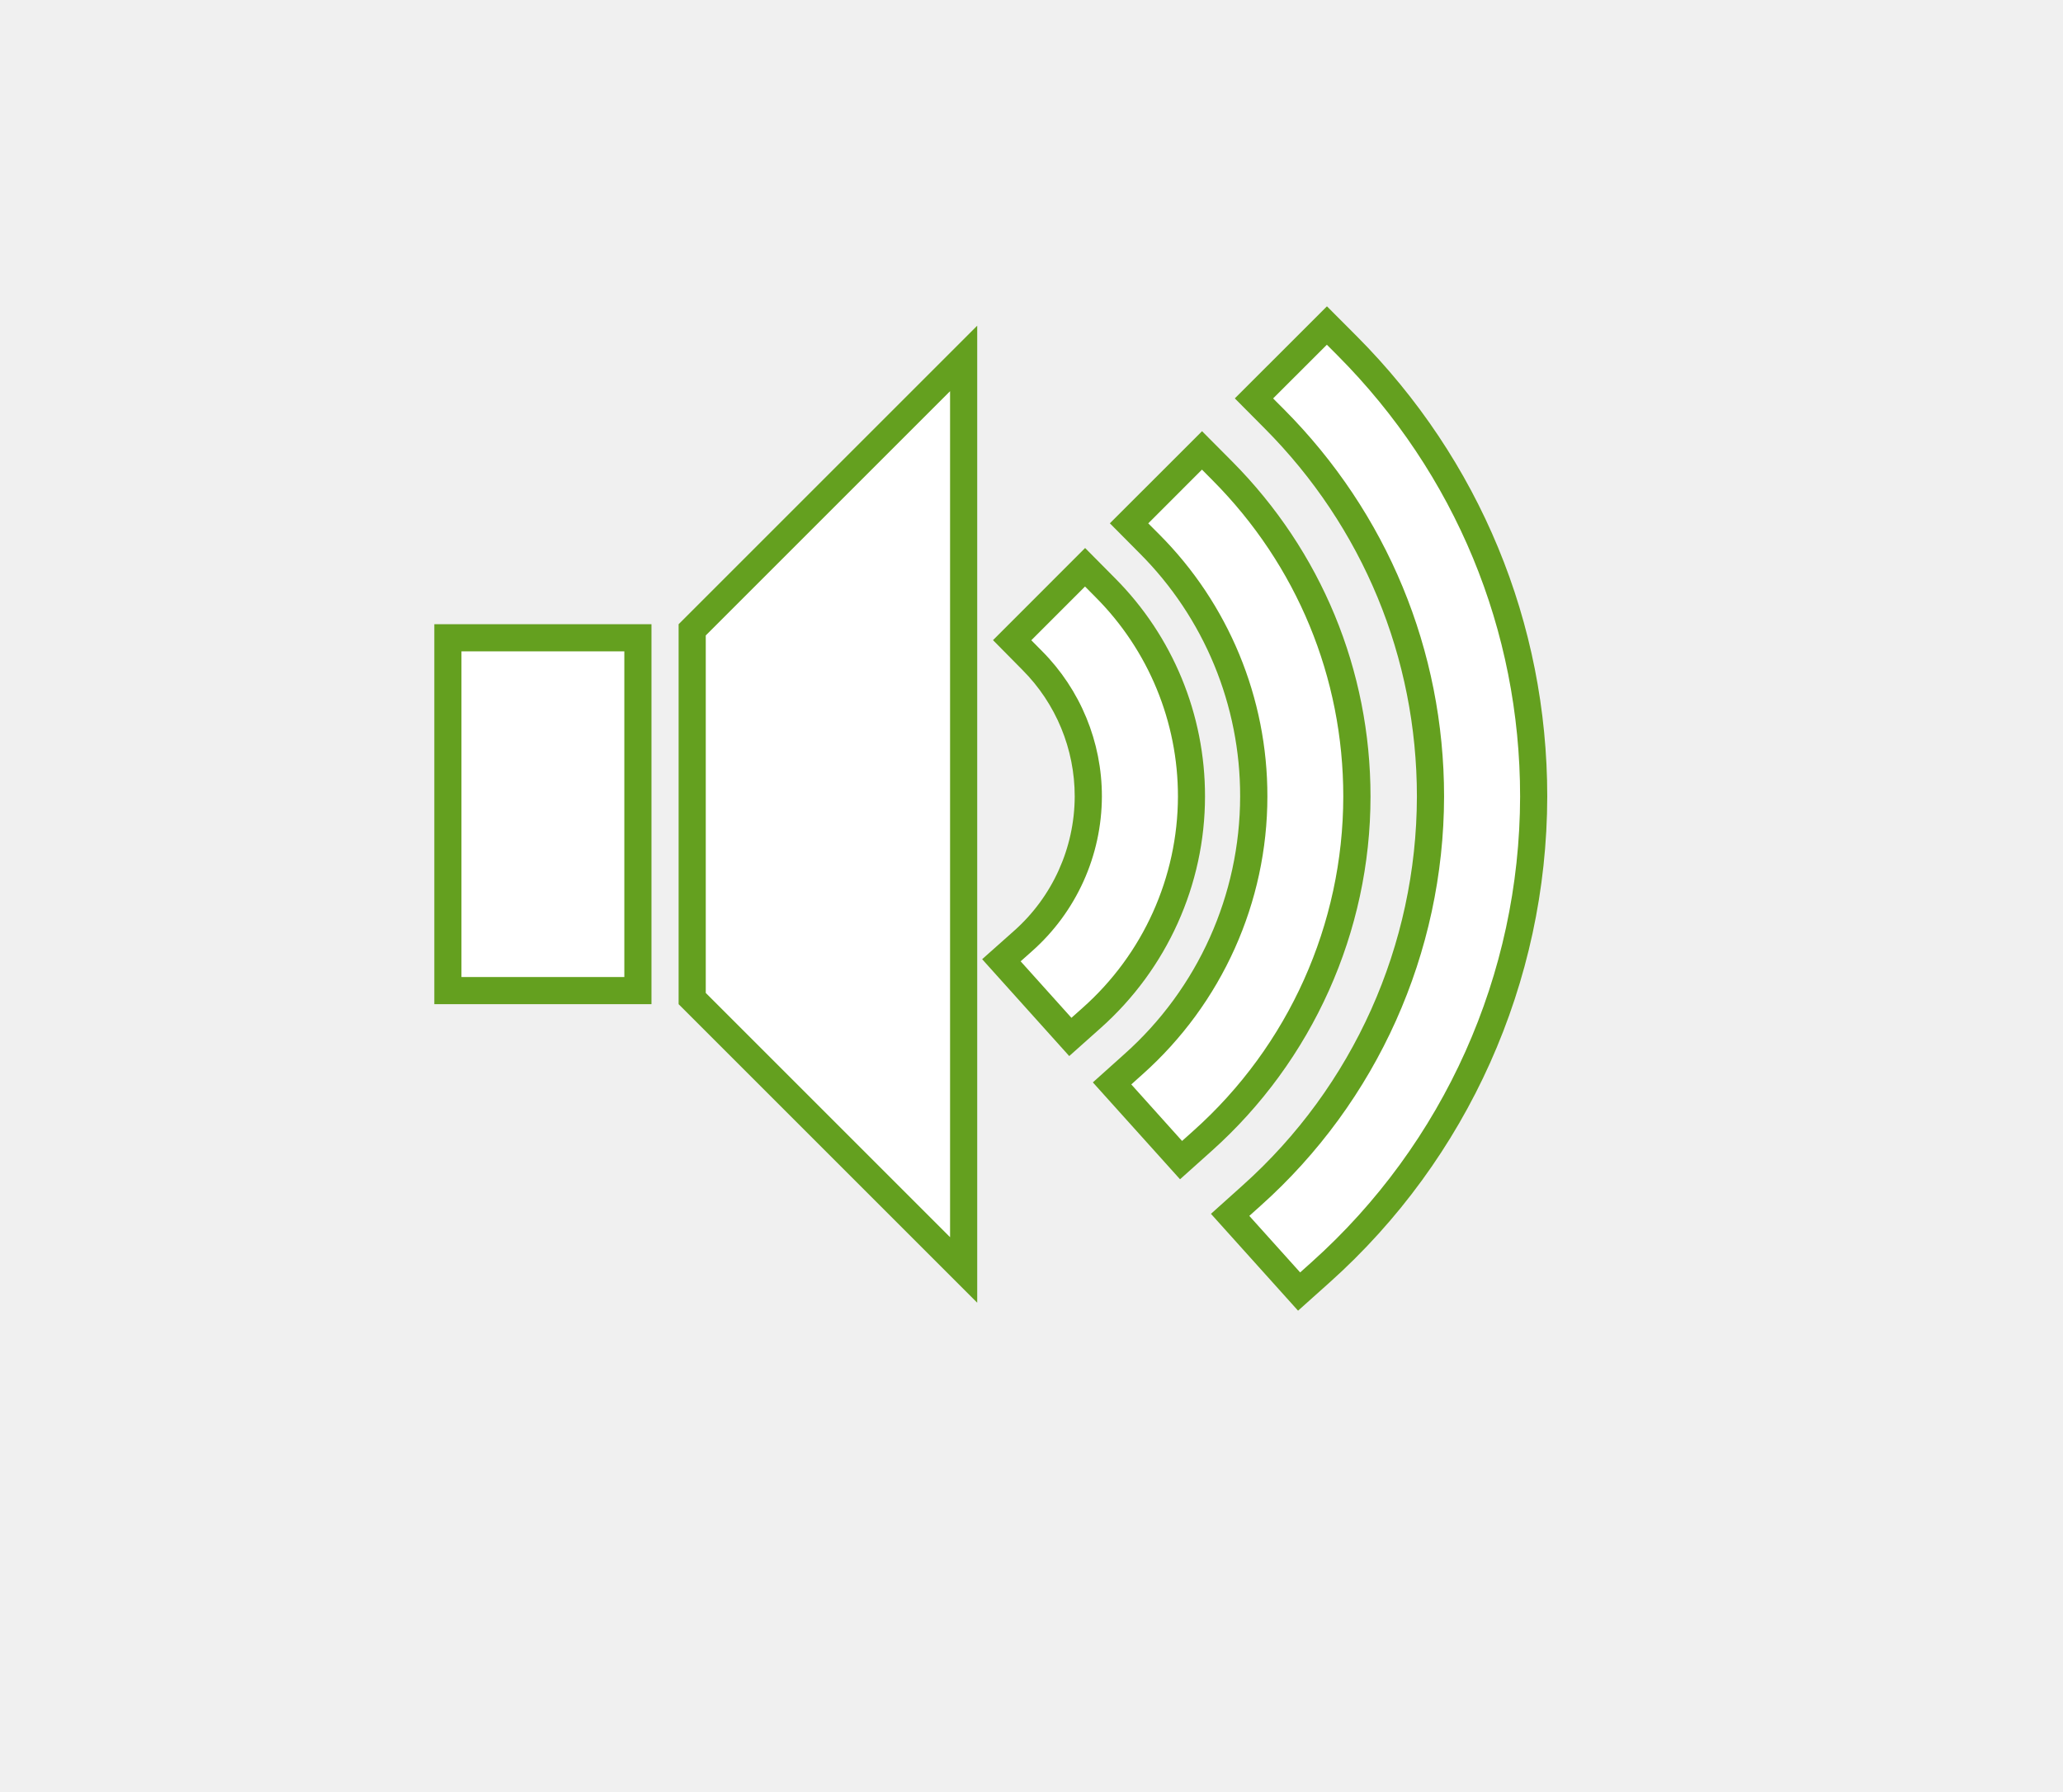
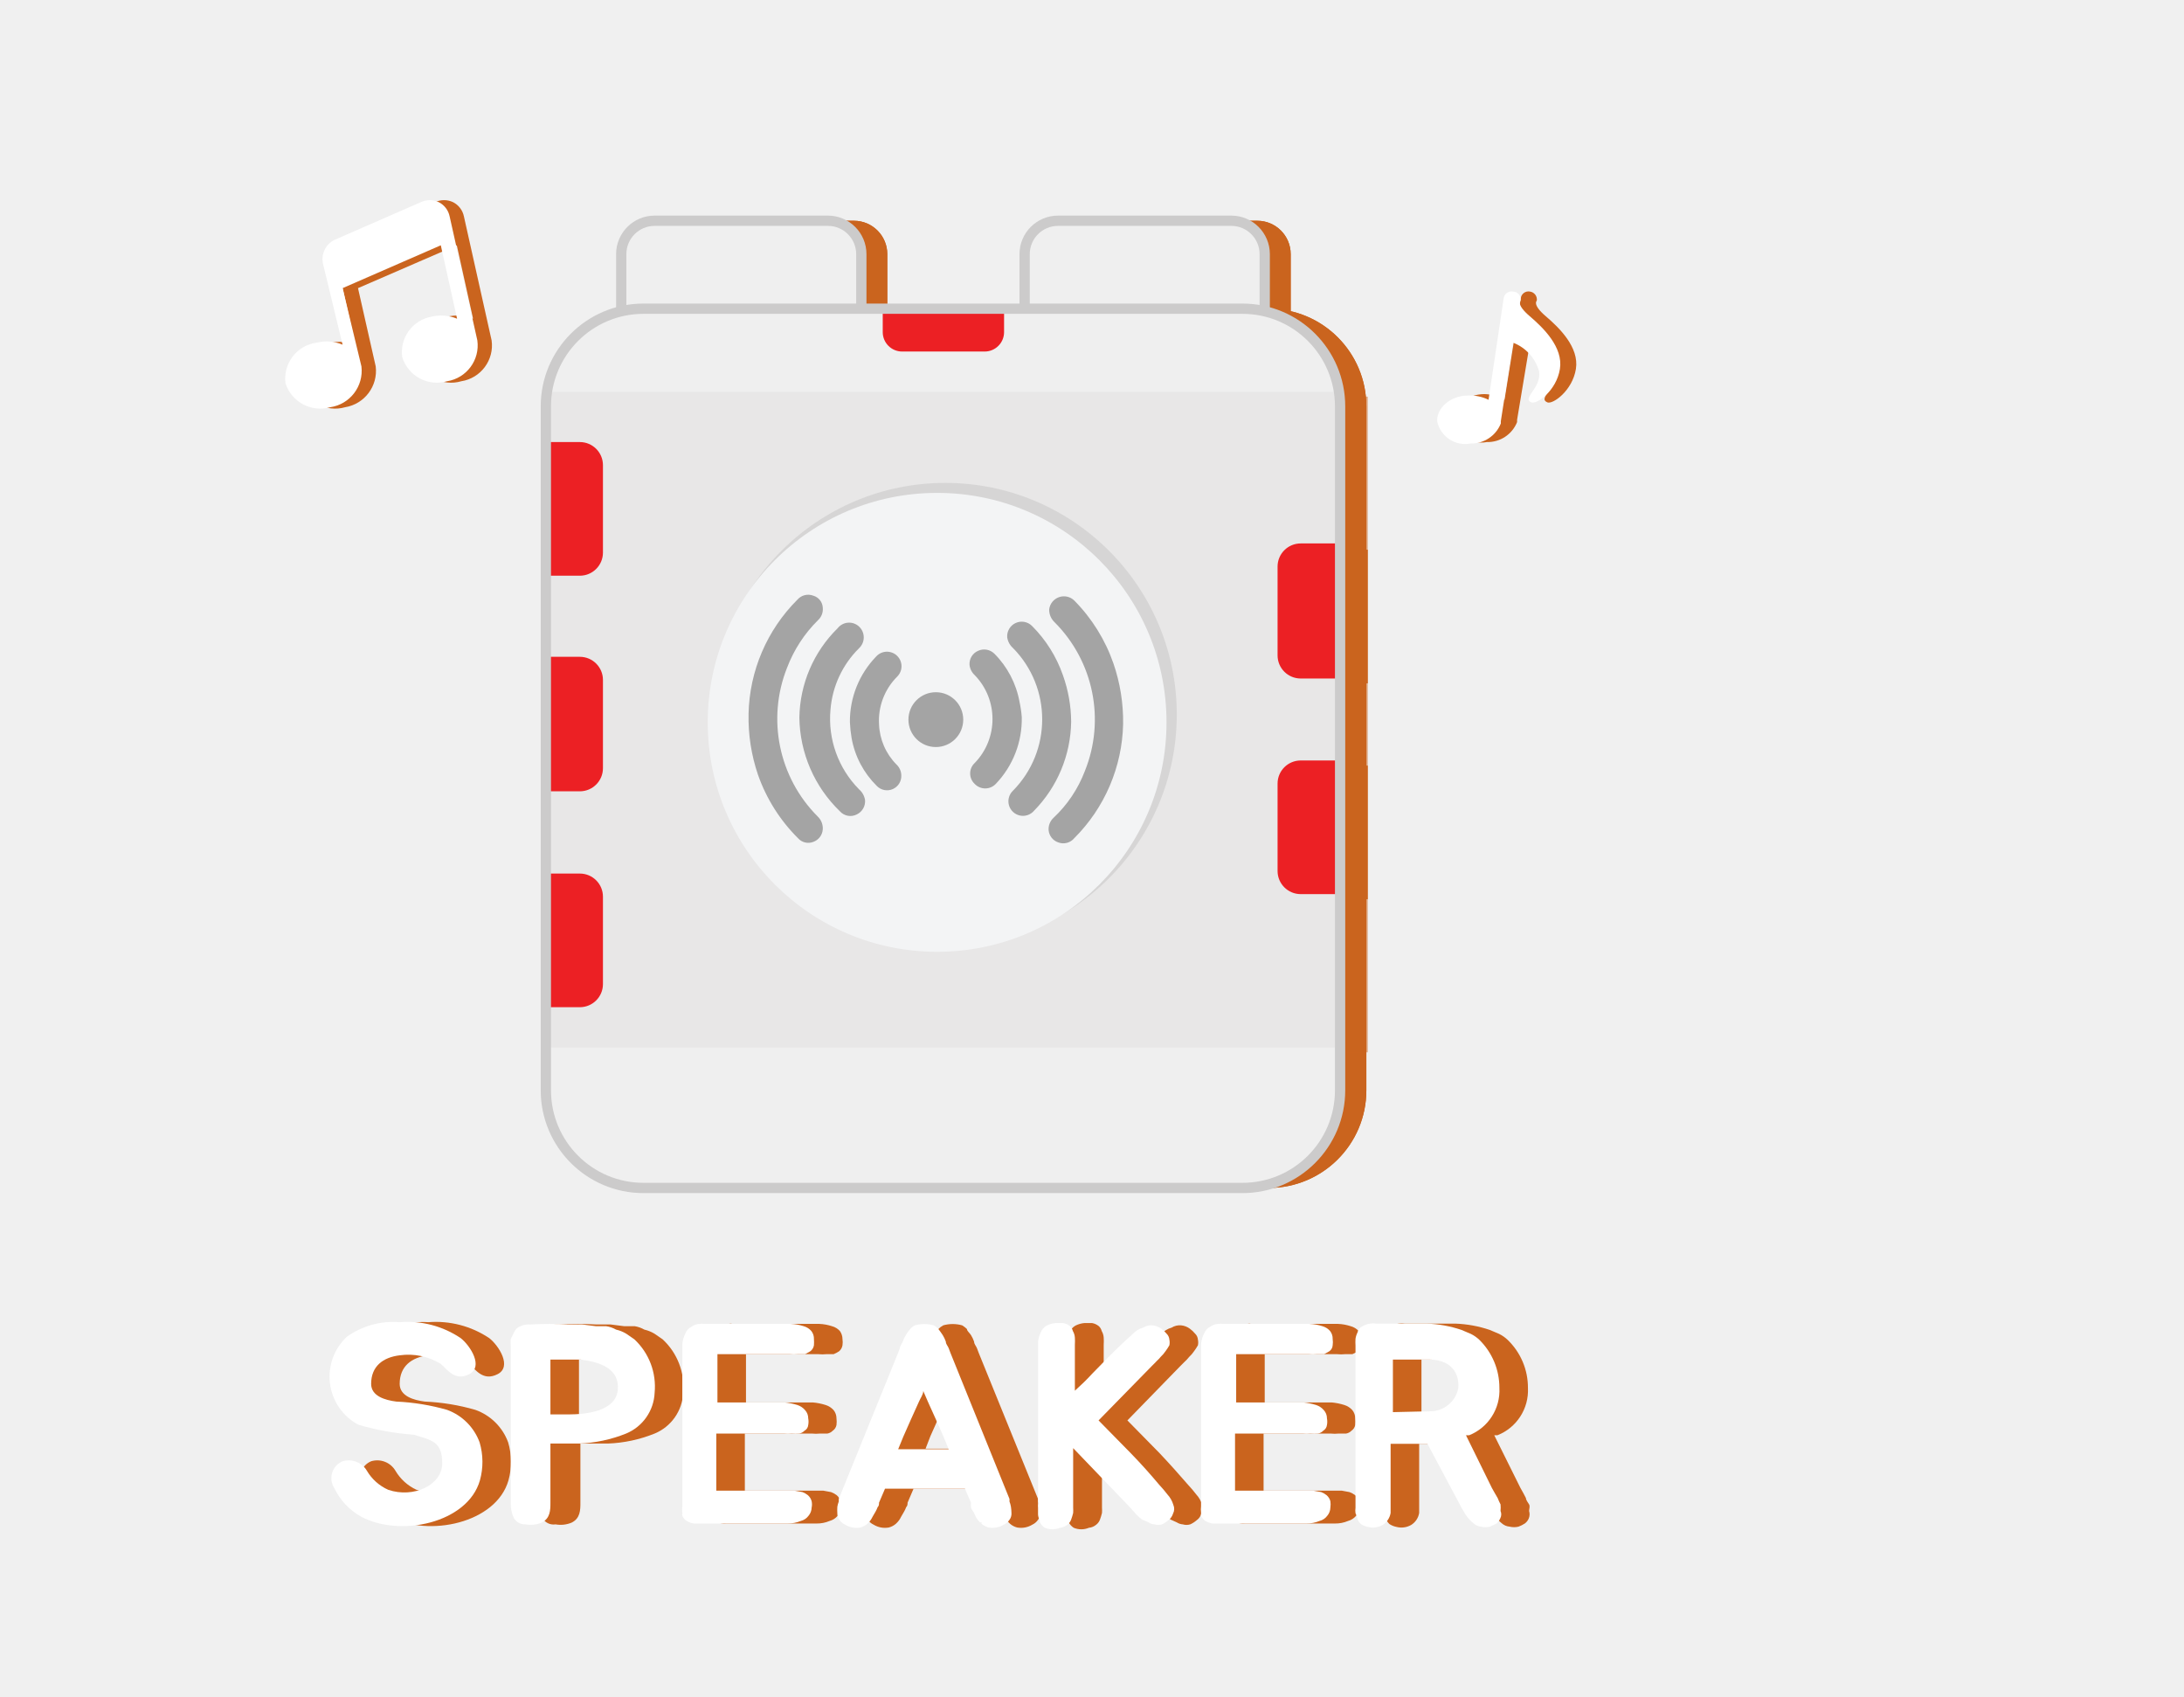
- <svg xmlns="http://www.w3.org/2000/svg" width="76" height="66" viewBox="0 0 76 66">
-   <path fill="#64A01F" d="M16 23h8v14h-8z" />
-   <path fill="#FFF" d="M17 36h6V24h-6z" />
-   <path fill="#64A01F" d="M25 37V23l11-11v36z" />
-   <path fill="#FFF" d="M26 36.586V23.414l9-9v31.172z" />
-   <path fill="#64A01F" d="M36.182 35.343l1.172-1.042a6.643 6.643 0 0 0 2.238-4.952 6.59 6.59 0 0 0-1.92-4.658l-1.09-1.104 3.393-3.395 1.104 1.114a11.364 11.364 0 0 1 3.313 8.042c0 3.246-1.399 6.355-3.844 8.531l-1.158 1.033-3.208-3.569z" />
-   <path fill="#FFF" d="M40.368 22.011l-.396-.4-1.979 1.98.392.396a7.583 7.583 0 0 1 2.208 5.361 7.643 7.643 0 0 1-2.573 5.699l-.42.374 1.871 2.082.416-.371a10.443 10.443 0 0 0 3.508-7.784 10.38 10.38 0 0 0-3.027-7.337z" />
-   <path fill="#64A01F" d="M40.26 39.882l1.164-1.044a12.736 12.736 0 0 0 4.262-9.489 12.63 12.63 0 0 0-3.703-8.963l-1.096-1.104 3.396-3.394 1.104 1.11c3.288 3.31 5.102 7.695 5.102 12.351 0 4.976-2.135 9.737-5.857 13.064l-1.16 1.039-3.212-3.57z" />
-   <path fill="#FFF" d="M44.676 17.703l-.396-.399-1.979 1.98.395.396a13.64 13.64 0 0 1 3.994 9.668c0 3.896-1.674 7.628-4.596 10.234l-.418.375 1.871 2.083.416-.373a16.539 16.539 0 0 0 5.523-12.319c0-4.388-1.709-8.524-4.81-11.645z" />
-   <path fill="#64A01F" d="M44.611 44.725l1.162-1.043a19.264 19.264 0 0 0 6.425-14.333c0-5.113-1.993-9.931-5.61-13.565l-1.098-1.105 3.394-3.392 1.103 1.106C54.51 16.936 57 22.957 57 29.349a24.078 24.078 0 0 1-8.02 17.907l-1.16 1.038-3.209-3.569z" />
-   <path fill="#FFF" d="M49.277 13.099l-.396-.397-1.98 1.979.396.397c3.806 3.823 5.902 8.892 5.902 14.271a20.265 20.265 0 0 1-6.757 15.077l-.418.375 1.873 2.083.416-.373A23.077 23.077 0 0 0 56 29.349c0-6.126-2.389-11.897-6.723-16.25z" />
+ <svg xmlns="http://www.w3.org/2000/svg" width="85" height="66" viewBox="-10 -7 76.5 59.4">
+   <defs>
+     <style>.cls-1,.cls-2{fill:#ca641e;}.cls-2{opacity:0.5;}.cls-3{fill:#efefef;}.cls-4{fill:none;stroke:#cccbcb;stroke-miterlimit:10;stroke-width:0.36px;}.cls-5{fill:#e8e7e7;}.cls-6{fill:#ec2024;}.cls-7{fill:#383838;fill-opacity:0.1;}.cls-8{fill:#f3f4f5;}.cls-9{fill:#a4a4a4;}.cls-10{fill:#fff;}</style>
+   </defs>
+   <g id="레이어_2" data-name="레이어 2">
+     <g id="레이어_1-2" data-name="레이어 1">
+       <rect class="cls-1" x="12.67" y="0.73" width="8.41" height="6.16" rx="1.17" ry="1.17" />
+       <rect class="cls-1" x="12.67" y="0.73" width="8.41" height="6.16" rx="1.17" ry="1.17" />
+       <rect class="cls-1" x="26.8" y="0.73" width="8.41" height="6.16" rx="1.17" ry="1.17" />
+       <rect class="cls-1" x="26.8" y="0.73" width="8.41" height="6.16" rx="1.17" ry="1.17" />
+       <rect class="cls-1" x="10.04" y="3.81" width="27.82" height="30.79" rx="3.42" ry="3.42" />
+       <path class="cls-1" d="M23.19,2.43H24a.68.68,0,0,1,.68.68V6A.68.68,0,0,1,24,6.7h-.82a0,0,0,0,1,0,0V2.43A0,0,0,0,1,23.19,2.43Z" transform="translate(28.51 -19.38) rotate(90)" />
+       <rect class="cls-1" x="10.04" y="3.81" width="27.82" height="30.79" rx="3.42" ry="3.42" />
+       <rect class="cls-2" x="10.04" y="6.89" width="27.87" height="22.96" />
+       <path class="cls-1" d="M10,23.59h1.31a.81.81,0,0,1,.81.81v3.06a.81.81,0,0,1-.81.81H10a0,0,0,0,1,0,0V23.59A0,0,0,0,1,10,23.59Z" />
+       <path class="cls-1" d="M10,16h1.31a.81.81,0,0,1,.81.81V19.9a.81.81,0,0,1-.81.81H10a0,0,0,0,1,0,0V16A0,0,0,0,1,10,16Z" />
+       <path class="cls-1" d="M10,8.48h1.31a.81.81,0,0,1,.81.81v3.06a.81.81,0,0,1-.81.81H10a0,0,0,0,1,0,0V8.48A0,0,0,0,1,10,8.48Z" />
+       <path class="cls-1" d="M35.78,12.26H37.1a.81.81,0,0,1,.81.81v3.06a.81.81,0,0,1-.81.81H35.78a0,0,0,0,1,0,0V12.26A0,0,0,0,1,35.78,12.26Z" transform="translate(73.69 29.19) rotate(180)" />
+       <path class="cls-1" d="M35.78,19.81H37.1a.81.81,0,0,1,.81.81v3.06a.81.81,0,0,1-.81.81H35.78a0,0,0,0,1,0,0V19.81A0,0,0,0,1,35.78,19.81Z" transform="translate(73.69 44.3) rotate(180)" />
+       <rect class="cls-3" x="11.76" y="0.73" width="8.41" height="6.16" rx="1.17" ry="1.17" />
+       <rect class="cls-4" x="11.76" y="0.73" width="8.41" height="6.16" rx="1.17" ry="1.17" />
+       <rect class="cls-3" x="25.89" y="0.73" width="8.41" height="6.16" rx="1.17" ry="1.17" />
+       <rect class="cls-4" x="25.89" y="0.73" width="8.41" height="6.16" rx="1.17" ry="1.17" />
+       <rect class="cls-3" x="9.12" y="3.81" width="27.82" height="30.79" rx="3.42" ry="3.42" />
+       <rect class="cls-5" x="9" y="6.72" width="27.87" height="22.96" />
+       <path class="cls-6" d="M9,23.59h1.31a.81.81,0,0,1,.81.81v3.06a.81.81,0,0,1-.81.81H9a0,0,0,0,1,0,0V23.59a0,0,0,0,1,0,0Z" />
+       <path class="cls-6" d="M9,16h1.31a.81.81,0,0,1,.81.81V19.9a.81.81,0,0,1-.81.81H9a0,0,0,0,1,0,0V16A0,0,0,0,1,9,16Z" />
+       <path class="cls-6" d="M9,8.48h1.31a.81.81,0,0,1,.81.81v3.06a.81.81,0,0,1-.81.81H9a0,0,0,0,1,0,0V8.48A0,0,0,0,1,9,8.48Z" />
+       <path class="cls-6" d="M34.74,12.08h1.31a.81.81,0,0,1,.81.81V16a.81.81,0,0,1-.81.81H34.74a0,0,0,0,1,0,0V12.08A0,0,0,0,1,34.74,12.08Z" transform="translate(71.61 28.84) rotate(180)" />
+       <path class="cls-6" d="M34.74,19.64h1.31a.81.81,0,0,1,.81.81v3.06a.81.81,0,0,1-.81.81H34.74a0,0,0,0,1,0,0V19.64A0,0,0,0,1,34.74,19.64Z" transform="translate(71.61 43.95) rotate(180)" />
+       <rect class="cls-7" x="15" y="9.91" width="16.22" height="16.22" rx="8.11" ry="8.11" />
+       <rect class="cls-8" x="14.79" y="10.26" width="16.07" height="16.07" rx="8.04" ry="8.04" />
+       <rect class="cls-9" x="21.82" y="17.24" width="1.92" height="1.92" rx="0.96" ry="0.96" />
+       <path class="cls-9" d="M29.34,18.35a5.82,5.82,0,0,1-1.71,4,.5.5,0,0,1-.56.15.5.5,0,0,1-.34-.43.54.54,0,0,1,.17-.43A4.38,4.38,0,0,0,28,20a4.82,4.82,0,0,0-1.06-5.21.6.6,0,0,1-.19-.45.52.52,0,0,1,.88-.31A5.87,5.87,0,0,1,29,16.23,6.24,6.24,0,0,1,29.34,18.35Z" />
+       <path class="cls-9" d="M27.52,18.27a4.54,4.54,0,0,1-1.3,3.12.51.51,0,1,1-.74-.7,3.56,3.56,0,0,0,0-5,.62.62,0,0,1-.2-.37.51.51,0,0,1,.87-.4,4.56,4.56,0,0,1,1.08,1.72A4.94,4.94,0,0,1,27.52,18.27Z" />
+       <path class="cls-9" d="M25.79,18.11a3.28,3.28,0,0,1-.91,2.34.51.51,0,0,1-.74,0,.5.5,0,0,1,0-.73,2.21,2.21,0,0,0,0-3.08.57.57,0,0,1-.18-.36.5.5,0,0,1,.3-.49.51.51,0,0,1,.57.1,3.19,3.19,0,0,1,.88,1.68A4,4,0,0,1,25.79,18.11Z" />
+       <path class="cls-9" d="M16.22,18a5.82,5.82,0,0,1,1.71-4,.5.5,0,0,1,.56-.14.46.46,0,0,1,.33.42.52.52,0,0,1-.17.44,4.67,4.67,0,0,0-1.08,1.66,4.84,4.84,0,0,0,1.07,5.21.57.57,0,0,1,.18.45.5.5,0,0,1-.33.44.48.48,0,0,1-.54-.13,5.87,5.87,0,0,1-1.4-2.22A6.21,6.21,0,0,1,16.22,18Z" />
+       <path class="cls-9" d="M18,18.13A4.48,4.48,0,0,1,19.34,15a.51.51,0,0,1,.75-.06.52.52,0,0,1,0,.76,3.4,3.4,0,0,0-1,2.15,3.51,3.51,0,0,0,1,2.79.63.63,0,0,1,.21.37.51.51,0,0,1-.29.51.49.49,0,0,1-.59-.11A4.64,4.64,0,0,1,18,18.13Z" />
+       <path class="cls-9" d="M19.77,18.29A3.26,3.26,0,0,1,20.68,16a.51.51,0,1,1,.74.7,2.18,2.18,0,0,0-.63,1.66,2.12,2.12,0,0,0,.61,1.41.53.53,0,0,1,.17.37.5.5,0,0,1-.86.38,3.12,3.12,0,0,1-.88-1.67A4.48,4.48,0,0,1,19.77,18.29Z" />
+       <path class="cls-6" d="M22.28,2.43h.82a.68.68,0,0,1,.68.68V6a.68.68,0,0,1-.68.68h-.82a0,0,0,0,1,0,0V2.43A0,0,0,0,1,22.28,2.43Z" transform="translate(27.6 -18.47) rotate(90)" />
+       <rect class="cls-4" x="9.12" y="3.81" width="27.82" height="30.79" rx="3.42" ry="3.42" />
+       <path class="cls-1" d="M44.2,7.09c.19.08.88-.41,1-1.17s-.58-1.44-1.06-1.85-.31-.54-.31-.54a.28.28,0,0,0-.24-.32.27.27,0,0,0-.32.23L42.7,7A1.48,1.48,0,0,0,42,6.8c-.63,0-1.11.44-1.09.9a1,1,0,0,0,1.17.78,1.11,1.11,0,0,0,1.06-.7l0-.08L43.59,5a1.51,1.51,0,0,1,.91,1C44.54,6.6,43.85,6.94,44.2,7.09Z" />
+       <path class="cls-1" d="M5.87.08a.73.73,0,0,0-.63,0l-3,1.31a.75.75,0,0,0-.43.83l.64,2.87A1.43,1.43,0,0,0,1.59,5,1.27,1.27,0,0,0,.52,6.42a1.28,1.28,0,0,0,1.57.84A1.29,1.29,0,0,0,3.16,5.83L2.54,3.09,6,1.59l.57,2.57a1.46,1.46,0,0,0-.9-.07A1.26,1.26,0,0,0,4.59,5.51a1.27,1.27,0,0,0,1.57.84A1.27,1.27,0,0,0,7.22,4.92L6.25.58A.72.72,0,0,0,5.87.08Z" />
+       <path class="cls-10" d="M43.64,7.09c.19.08.88-.41,1-1.17s-.58-1.44-1.06-1.85-.32-.54-.32-.54A.27.27,0,0,0,43,3.21a.28.28,0,0,0-.33.23L42.14,7a1.48,1.48,0,0,0-.71-.15c-.63,0-1.11.44-1.09.9a1,1,0,0,0,1.17.78,1.11,1.11,0,0,0,1.06-.7l0-.08L43,5a1.51,1.51,0,0,1,.91,1C44,6.6,43.29,6.94,43.64,7.09Z" />
+       <path class="cls-10" d="M5.37.08a.73.73,0,0,0-.63,0l-3,1.31a.75.75,0,0,0-.43.83L2,5.07A1.43,1.43,0,0,0,1.09,5,1.27,1.27,0,0,0,0,6.42a1.28,1.28,0,0,0,1.57.84A1.29,1.29,0,0,0,2.66,5.83L2,3.09l3.44-1.5.57,2.57a1.46,1.46,0,0,0-.9-.07A1.26,1.26,0,0,0,4.09,5.51a1.27,1.27,0,0,0,1.57.84A1.27,1.27,0,0,0,6.72,4.92L5.75.58A.72.72,0,0,0,5.37.08Z" />
+       <path class="cls-1" d="M7.81,44.84c-.43,1.5-2.8,2-4.16,1.27a2.26,2.26,0,0,1-.94-1A.64.64,0,0,1,3,44.17a.74.74,0,0,1,.85.33,1.67,1.67,0,0,0,.74.67c.88.3,1.89-.16,1.89-.93s-.38-.81-.94-1a9.19,9.19,0,0,1-1.94-.35,1.91,1.91,0,0,1-.4-3.08A2.79,2.79,0,0,1,5,39.3a3.36,3.36,0,0,1,2.14.56c.34.27.8,1,.29,1.26s-.77-.16-1-.36A2.14,2.14,0,0,0,5,40.46c-.58.07-1,.38-1,1,0,.43.49.57.88.62a7.53,7.53,0,0,1,1.77.29A1.9,1.9,0,0,1,7.8,43.51,2.41,2.41,0,0,1,7.81,44.84Z" />
+       <path class="cls-1" d="M13.93,41.77a1.62,1.62,0,0,1-1,1.43,4.85,4.85,0,0,1-1.64.35l-.69,0h-.27v2.07c0,.25,0,.55-.31.7a1,1,0,0,1-.56.06A.45.45,0,0,1,9,46.16a1.14,1.14,0,0,1-.11-.49V40.14a1.9,1.9,0,0,1,0-.25L9,39.67a.46.46,0,0,1,.11-.16.7.7,0,0,1,.47-.13h0a11.89,11.89,0,0,1,1.32,0l.49,0,.47.06.37,0a1,1,0,0,1,.34.12,1.22,1.22,0,0,1,.35.14l.29.2A2.27,2.27,0,0,1,13.93,41.77Zm-2.59-1.16-.78,0h-.28c0,.41,0,.77,0,1.21,0,.24,0,.48,0,.71h.62c.64,0,1.66-.11,1.73-.86S12,40.69,11.34,40.61Z" />
+       <path class="cls-1" d="M16.13,40.54l0,1.57h2.34a2.11,2.11,0,0,1,.45.09.62.62,0,0,1,.28.18.46.46,0,0,1,.1.29.9.9,0,0,1,0,.23.31.31,0,0,1-.13.2.35.35,0,0,1-.19.1l-.26,0a1.27,1.27,0,0,1-.28,0H16.09l0,2,2,0h.75l.27.05a.75.75,0,0,1,.2.11.43.43,0,0,1,.13.21.77.77,0,0,1,0,.22.45.45,0,0,1-.1.29.55.55,0,0,1-.28.18,1.14,1.14,0,0,1-.46.09l-.46,0H15.45a.61.61,0,0,1-.38-.08.4.4,0,0,1-.17-.19.11.11,0,0,1,0-.06l0-.06a.78.78,0,0,1,0-.21l0-.2v-.16c0-.05,0-.11,0-.16v-.78l0-1.44V41.78c0-.48,0-.81,0-1.25v-.05c0-.14,0-.27,0-.4a1,1,0,0,1,.11-.39.43.43,0,0,1,.21-.23.5.5,0,0,1,.31-.1.23.23,0,0,1,.12,0v0h2.6c.14,0,.3,0,.45,0a1.63,1.63,0,0,1,.44.08.57.57,0,0,1,.28.17.49.49,0,0,1,.09.28.75.75,0,0,1,0,.22.35.35,0,0,1-.12.21,1.09,1.09,0,0,1-.19.1l-.25,0a1.42,1.42,0,0,1-.29,0H16.13Z" />
+       <path class="cls-1" d="M26.43,46a.36.36,0,0,1-.07.22.49.49,0,0,1-.2.17.76.76,0,0,1-.53.1.6.6,0,0,1-.25-.13l-.05-.05s0,0,0,0a1.15,1.15,0,0,1-.14-.19l-.1-.19a.51.51,0,0,1-.07-.15,1,1,0,0,1,0-.16l-.21-.49H22l-.21.49c0,.05,0,.11-.05.16a1,1,0,0,1-.07.15l-.11.19a.72.72,0,0,1-.13.19s0,0,0,0l-.05.05a.6.6,0,0,1-.25.13.76.76,0,0,1-.53-.1.49.49,0,0,1-.2-.17.36.36,0,0,1-.07-.22,1.79,1.79,0,0,1,0-.24,1,1,0,0,1,.05-.18l0-.09,2.08-5.12.06-.16c0-.08.07-.14.1-.23a1.2,1.2,0,0,1,.11-.23c0-.08.1-.14.14-.21a.64.64,0,0,1,.17-.13,1.23,1.23,0,0,1,.66,0,.86.86,0,0,1,.17.13c0,.07.09.13.14.21a1.2,1.2,0,0,1,.11.23c0,.09.07.15.1.23l.06.16,2.08,5.12,0,.09a1,1,0,0,1,.05.18A1.79,1.79,0,0,1,26.43,46ZM24,43.29l-.54-1.23a3,3,0,0,1-.16-.37c0,.12-.11.25-.16.37l-.55,1.23-.17.44h1.76Z" />
+       <path class="cls-1" d="M32.08,46a.41.41,0,0,1-.17.24.9.9,0,0,1-.22.14.45.45,0,0,1-.26,0,.44.44,0,0,1-.21-.07L31,46.21a1.9,1.9,0,0,1-.2-.18,1.62,1.62,0,0,0-.17-.19l-.12-.13-1.91-2,0,2v.09a1.35,1.35,0,0,1,0,.18,2,2,0,0,1-.07.23.4.4,0,0,1-.13.18.47.47,0,0,1-.26.11.69.69,0,0,1-.53,0,.51.51,0,0,1-.18-.2l0,0a.25.25,0,0,0,0-.07.41.41,0,0,1-.06-.2l0-.22a.86.86,0,0,1,0-.16,1,1,0,0,0,0-.17V43.13q0-.65,0-1.38c0-.48,0-.81,0-1.27v0c0-.14,0-.29,0-.42a.86.86,0,0,1,.09-.39.47.47,0,0,1,.21-.25.85.85,0,0,1,.32-.09l.26,0a.52.52,0,0,1,.24.11.35.35,0,0,1,.1.17.52.52,0,0,1,.07.23,2,2,0,0,1,0,.25V41.7c.21-.19.42-.39.62-.61.36-.37.71-.73,1.07-1.07l0,0,.32-.3a.78.78,0,0,1,.37-.23.54.54,0,0,1,.33-.08.61.61,0,0,1,.31.12,1,1,0,0,1,.18.17.32.32,0,0,1,.1.21.48.48,0,0,1,0,.2,2.26,2.26,0,0,1-.13.2,1.24,1.24,0,0,1-.18.21,1.45,1.45,0,0,1-.17.18l-.13.13-1.86,1.91,1.13,1.15c.35.37.68.74,1,1.11l0,0a4.09,4.09,0,0,1,.28.33.91.91,0,0,1,.21.37A.32.32,0,0,1,32.08,46Z" />
+       <path class="cls-1" d="M34.3,40.54l0,1.57h2.34a2.11,2.11,0,0,1,.45.09.62.62,0,0,1,.28.18.46.46,0,0,1,.1.29.9.9,0,0,1,0,.23.31.31,0,0,1-.13.2.35.35,0,0,1-.19.1l-.26,0a1.27,1.27,0,0,1-.28,0H34.26l0,2,2,0H37l.27.05a.75.75,0,0,1,.2.11.43.43,0,0,1,.13.21.77.77,0,0,1,0,.22.45.45,0,0,1-.1.29.55.55,0,0,1-.28.18,1.14,1.14,0,0,1-.46.09l-.46,0H33.62a.61.61,0,0,1-.38-.08.4.4,0,0,1-.17-.19.11.11,0,0,1,0-.06l0-.06a.78.78,0,0,1,0-.21l0-.2v-.16c0-.05,0-.11,0-.16v-.78l0-1.44V41.78c0-.48,0-.81,0-1.25v-.05c0-.14,0-.27,0-.4a1,1,0,0,1,.11-.39.43.43,0,0,1,.21-.23.5.5,0,0,1,.31-.1.23.23,0,0,1,.12,0v0h2.59c.15,0,.31,0,.46,0a1.63,1.63,0,0,1,.44.08.57.57,0,0,1,.28.17.49.49,0,0,1,.09.28.75.75,0,0,1,0,.22.35.35,0,0,1-.12.21,1.09,1.09,0,0,1-.19.1l-.25,0a1.42,1.42,0,0,1-.29,0H34.3Z" />
+       <path class="cls-1" d="M43.55,46.17a.42.42,0,0,1-.14.18,1.13,1.13,0,0,1-.22.11.65.65,0,0,1-.31,0,.47.47,0,0,1-.28-.12,1.36,1.36,0,0,1-.28-.31l-.22-.39L41,43.56l-.32,0c-.28,0-.52,0-.78,0h-.19V45.4c0,.1,0,.19,0,.3s0,.19,0,.28a.61.61,0,0,1-.28.42.68.68,0,0,1-.51.07.69.69,0,0,1-.25-.1.52.52,0,0,1-.12-.17c0-.07-.05-.15-.07-.21a.63.63,0,0,1,0-.19V40.12a1.79,1.79,0,0,1,0-.24.71.71,0,0,1,.07-.22.32.32,0,0,1,.1-.17.75.75,0,0,1,.55-.14c.59,0,1.19,0,1.77,0a4.23,4.23,0,0,1,1.21.22l.33.14a1.21,1.21,0,0,1,.3.21,2.32,2.32,0,0,1,.71,1.68,1.69,1.69,0,0,1-1.07,1.66l-.11,0,.92,1.85.09.16.1.19c0,.07.07.15.11.22s0,.17,0,.23A.39.39,0,0,1,43.55,46.17Zm-2.47-3.75a1,1,0,0,0,1-.81c.05-.66-.4-1-1-1-.39,0-.88,0-1.29,0,0,.55,0,1.07,0,1.84Z" />
+       <path class="cls-10" d="M6.81,44.84c-.43,1.5-2.8,2-4.16,1.27a2.26,2.26,0,0,1-.94-1A.64.64,0,0,1,2,44.17a.74.74,0,0,1,.85.33,1.64,1.64,0,0,0,.75.67c.88.3,1.89-.16,1.89-.93s-.38-.81-1-1a9.19,9.19,0,0,1-1.94-.35,1.91,1.91,0,0,1-.4-3.08A2.79,2.79,0,0,1,4,39.3a3.33,3.33,0,0,1,2.14.56c.34.27.8,1,.3,1.26s-.77-.16-1-.36A2.17,2.17,0,0,0,4,40.46c-.58.07-1,.38-1,1,0,.43.49.57.88.62a7.69,7.69,0,0,1,1.78.29A1.91,1.91,0,0,1,6.8,43.51,2.41,2.41,0,0,1,6.81,44.84Z" />
+       <path class="cls-10" d="M12.93,41.77a1.62,1.62,0,0,1-1,1.43,4.9,4.9,0,0,1-1.65.35l-.69,0H9.28v2.07c0,.25,0,.55-.31.7a1,1,0,0,1-.56.06A.45.45,0,0,1,8,46.16a1.14,1.14,0,0,1-.11-.49V40.14a1.9,1.9,0,0,1,0-.25L8,39.67a.46.46,0,0,1,.11-.16.7.7,0,0,1,.47-.13h0a11.89,11.89,0,0,1,1.32,0l.49,0,.48.06.36,0a1,1,0,0,1,.35.12,1.22,1.22,0,0,1,.35.14l.29.2A2.26,2.26,0,0,1,12.93,41.77Zm-2.59-1.16-.78,0H9.28c0,.41,0,.77,0,1.21,0,.24,0,.48,0,.71H9.9c.64,0,1.67-.11,1.74-.86S11,40.69,10.34,40.61Z" />
+       <path class="cls-10" d="M15.13,40.54l0,1.57h2.35a2.24,2.24,0,0,1,.45.09.59.59,0,0,1,.27.18.42.42,0,0,1,.11.29.61.61,0,0,1,0,.23.25.25,0,0,1-.13.2.35.35,0,0,1-.18.1,1.46,1.46,0,0,1-.27,0,1.18,1.18,0,0,1-.27,0H15.09l0,2,2,0h.74l.28.05a.68.68,0,0,1,.19.11.43.43,0,0,1,.13.21.52.52,0,0,1,0,.22.46.46,0,0,1-.11.29.48.48,0,0,1-.27.18,1.18,1.18,0,0,1-.46.09l-.46,0H14.45a.61.61,0,0,1-.38-.08.4.4,0,0,1-.17-.19.11.11,0,0,1,0-.06l0-.06a.78.78,0,0,1,0-.21l0-.2v-.16c0-.05,0-.11,0-.16v-.78l0-1.44V41.78c0-.48,0-.81,0-1.25v-.05c0-.14,0-.27,0-.4a1,1,0,0,1,.11-.39.43.43,0,0,1,.21-.23.5.5,0,0,1,.31-.1.23.23,0,0,1,.12,0v0h2.6c.15,0,.31,0,.45,0a1.7,1.7,0,0,1,.45.08.55.55,0,0,1,.27.17.43.43,0,0,1,.09.28,1.48,1.48,0,0,1,0,.22.32.32,0,0,1-.13.21l-.18.1-.25,0a1.46,1.46,0,0,1-.29,0H15.13Z" />
+       <path class="cls-10" d="M25.43,46a.36.36,0,0,1-.07.22.49.49,0,0,1-.2.17.76.76,0,0,1-.53.1.67.67,0,0,1-.25-.13s0,0,0-.05l-.06,0a1.15,1.15,0,0,1-.14-.19,1.07,1.07,0,0,0-.09-.19.37.37,0,0,1-.08-.15.94.94,0,0,1,0-.16l-.21-.49H21l-.21.49c0,.05,0,.11-.05.16a1,1,0,0,1-.07.15l-.11.19a.72.72,0,0,1-.13.19s0,0,0,0l-.05.05a.6.6,0,0,1-.25.13.76.76,0,0,1-.53-.1.49.49,0,0,1-.2-.17.36.36,0,0,1-.07-.22,1.79,1.79,0,0,1,0-.24,1,1,0,0,1,.05-.18l0-.09,2.08-5.12.06-.16c0-.08.07-.14.1-.23a1.2,1.2,0,0,1,.11-.23,1.59,1.59,0,0,1,.15-.21.52.52,0,0,1,.17-.13,1.2,1.2,0,0,1,.65,0,.52.52,0,0,1,.17.13c.05.07.1.13.15.21a1.2,1.2,0,0,1,.11.23c0,.09.07.15.1.23l.06.16,2.07,5.12,0,.09a1,1,0,0,1,.05.18A1.79,1.79,0,0,1,25.43,46Zm-2.38-2.69c-.17-.38-.35-.8-.55-1.23l-.16-.37c0,.12-.1.25-.15.37-.2.43-.38.85-.55,1.23l-.18.44h1.77Z" />
+       <path class="cls-10" d="M31.09,46a.46.46,0,0,1-.17.24.9.9,0,0,1-.22.14.45.45,0,0,1-.26,0,.4.4,0,0,1-.21-.07L30,46.21a1.9,1.9,0,0,1-.2-.18l-.17-.19-.12-.13-1.92-2,0,2v.09a1.35,1.35,0,0,1,0,.18,2,2,0,0,1-.07.23.4.4,0,0,1-.13.18.47.47,0,0,1-.26.11.69.69,0,0,1-.53,0,.51.51,0,0,1-.18-.2l0,0a.25.25,0,0,0,0-.07.41.41,0,0,1-.06-.2l0-.22a.86.86,0,0,1,0-.16,1,1,0,0,0,0-.17V43.13q0-.65,0-1.38c0-.48,0-.81,0-1.27v0c0-.14,0-.29,0-.42a.86.86,0,0,1,.09-.39.47.47,0,0,1,.21-.25.85.85,0,0,1,.32-.09l.26,0a.52.52,0,0,1,.24.11.35.35,0,0,1,.1.17.52.52,0,0,1,.07.23,2,2,0,0,1,0,.25V41.7c.21-.19.42-.39.62-.61.36-.37.71-.73,1.07-1.07l0,0,.33-.3a.78.78,0,0,1,.37-.23.54.54,0,0,1,.33-.08.65.65,0,0,1,.31.12,1,1,0,0,1,.18.17.32.32,0,0,1,.1.21.48.48,0,0,1,0,.2,2.26,2.26,0,0,1-.13.2,1.24,1.24,0,0,1-.18.21c-.05.07-.12.12-.17.18l-.13.13-1.87,1.91,1.13,1.15c.36.37.69.74,1,1.11l0,0a4.09,4.09,0,0,1,.28.33.91.91,0,0,1,.21.37A.35.35,0,0,1,31.09,46Z" />
+       <path class="cls-10" d="M33.3,40.54l0,1.57h2.35a2.24,2.24,0,0,1,.45.09.59.59,0,0,1,.27.18.42.42,0,0,1,.11.29.61.61,0,0,1,0,.23.27.27,0,0,1-.13.2.35.35,0,0,1-.18.1,1.46,1.46,0,0,1-.27,0,1.18,1.18,0,0,1-.27,0H33.26l0,2,2,0H36l.28.05a.68.68,0,0,1,.19.11.43.43,0,0,1,.13.21.75.75,0,0,1,0,.22.46.46,0,0,1-.11.29.48.48,0,0,1-.27.18,1.18,1.18,0,0,1-.46.09l-.46,0H32.62a.61.61,0,0,1-.38-.08.4.4,0,0,1-.17-.19.11.11,0,0,1,0-.06l0-.06a.78.78,0,0,1,0-.21l0-.2v-.16c0-.05,0-.11,0-.16v-.78l0-1.44V41.78c0-.48,0-.81,0-1.25v-.05c0-.14,0-.27,0-.4a1,1,0,0,1,.11-.39.43.43,0,0,1,.21-.23.5.5,0,0,1,.31-.1.23.23,0,0,1,.12,0v0h2.6c.15,0,.31,0,.45,0a1.7,1.7,0,0,1,.45.08.55.55,0,0,1,.27.17.43.43,0,0,1,.09.28.75.75,0,0,1,0,.22.27.27,0,0,1-.12.21l-.18.1-.25,0a1.52,1.52,0,0,1-.29,0H33.3Z" />
+       <path class="cls-10" d="M42.55,46.17a.49.49,0,0,1-.13.18l-.23.11a.63.63,0,0,1-.31,0,.45.45,0,0,1-.27-.12,1.36,1.36,0,0,1-.28-.31c-.06-.11-.15-.24-.22-.39L40,43.56l-.32,0c-.28,0-.52,0-.78,0h-.19V45.4c0,.1,0,.19,0,.3s0,.19,0,.28a.61.61,0,0,1-.28.42.68.68,0,0,1-.51.07.69.69,0,0,1-.25-.1.52.52,0,0,1-.12-.17c0-.07-.05-.15-.07-.21a.63.63,0,0,1,0-.19V40.12a1.79,1.79,0,0,1,0-.24.71.71,0,0,1,.07-.22.32.32,0,0,1,.1-.17.75.75,0,0,1,.55-.14c.59,0,1.19,0,1.77,0a4.23,4.23,0,0,1,1.22.22l.33.14a1.21,1.21,0,0,1,.3.21,2.35,2.35,0,0,1,.7,1.68,1.69,1.69,0,0,1-1.06,1.66l-.11,0,.91,1.85.09.16.11.19a2.14,2.14,0,0,0,.1.22,1.2,1.2,0,0,1,0,.23A.3.3,0,0,1,42.55,46.17Zm-2.47-3.75a1,1,0,0,0,1-.81c.05-.66-.4-1-1-1-.39,0-.88,0-1.29,0,0,.55,0,1.07,0,1.84Z" />
+     </g>
+   </g>
</svg>
